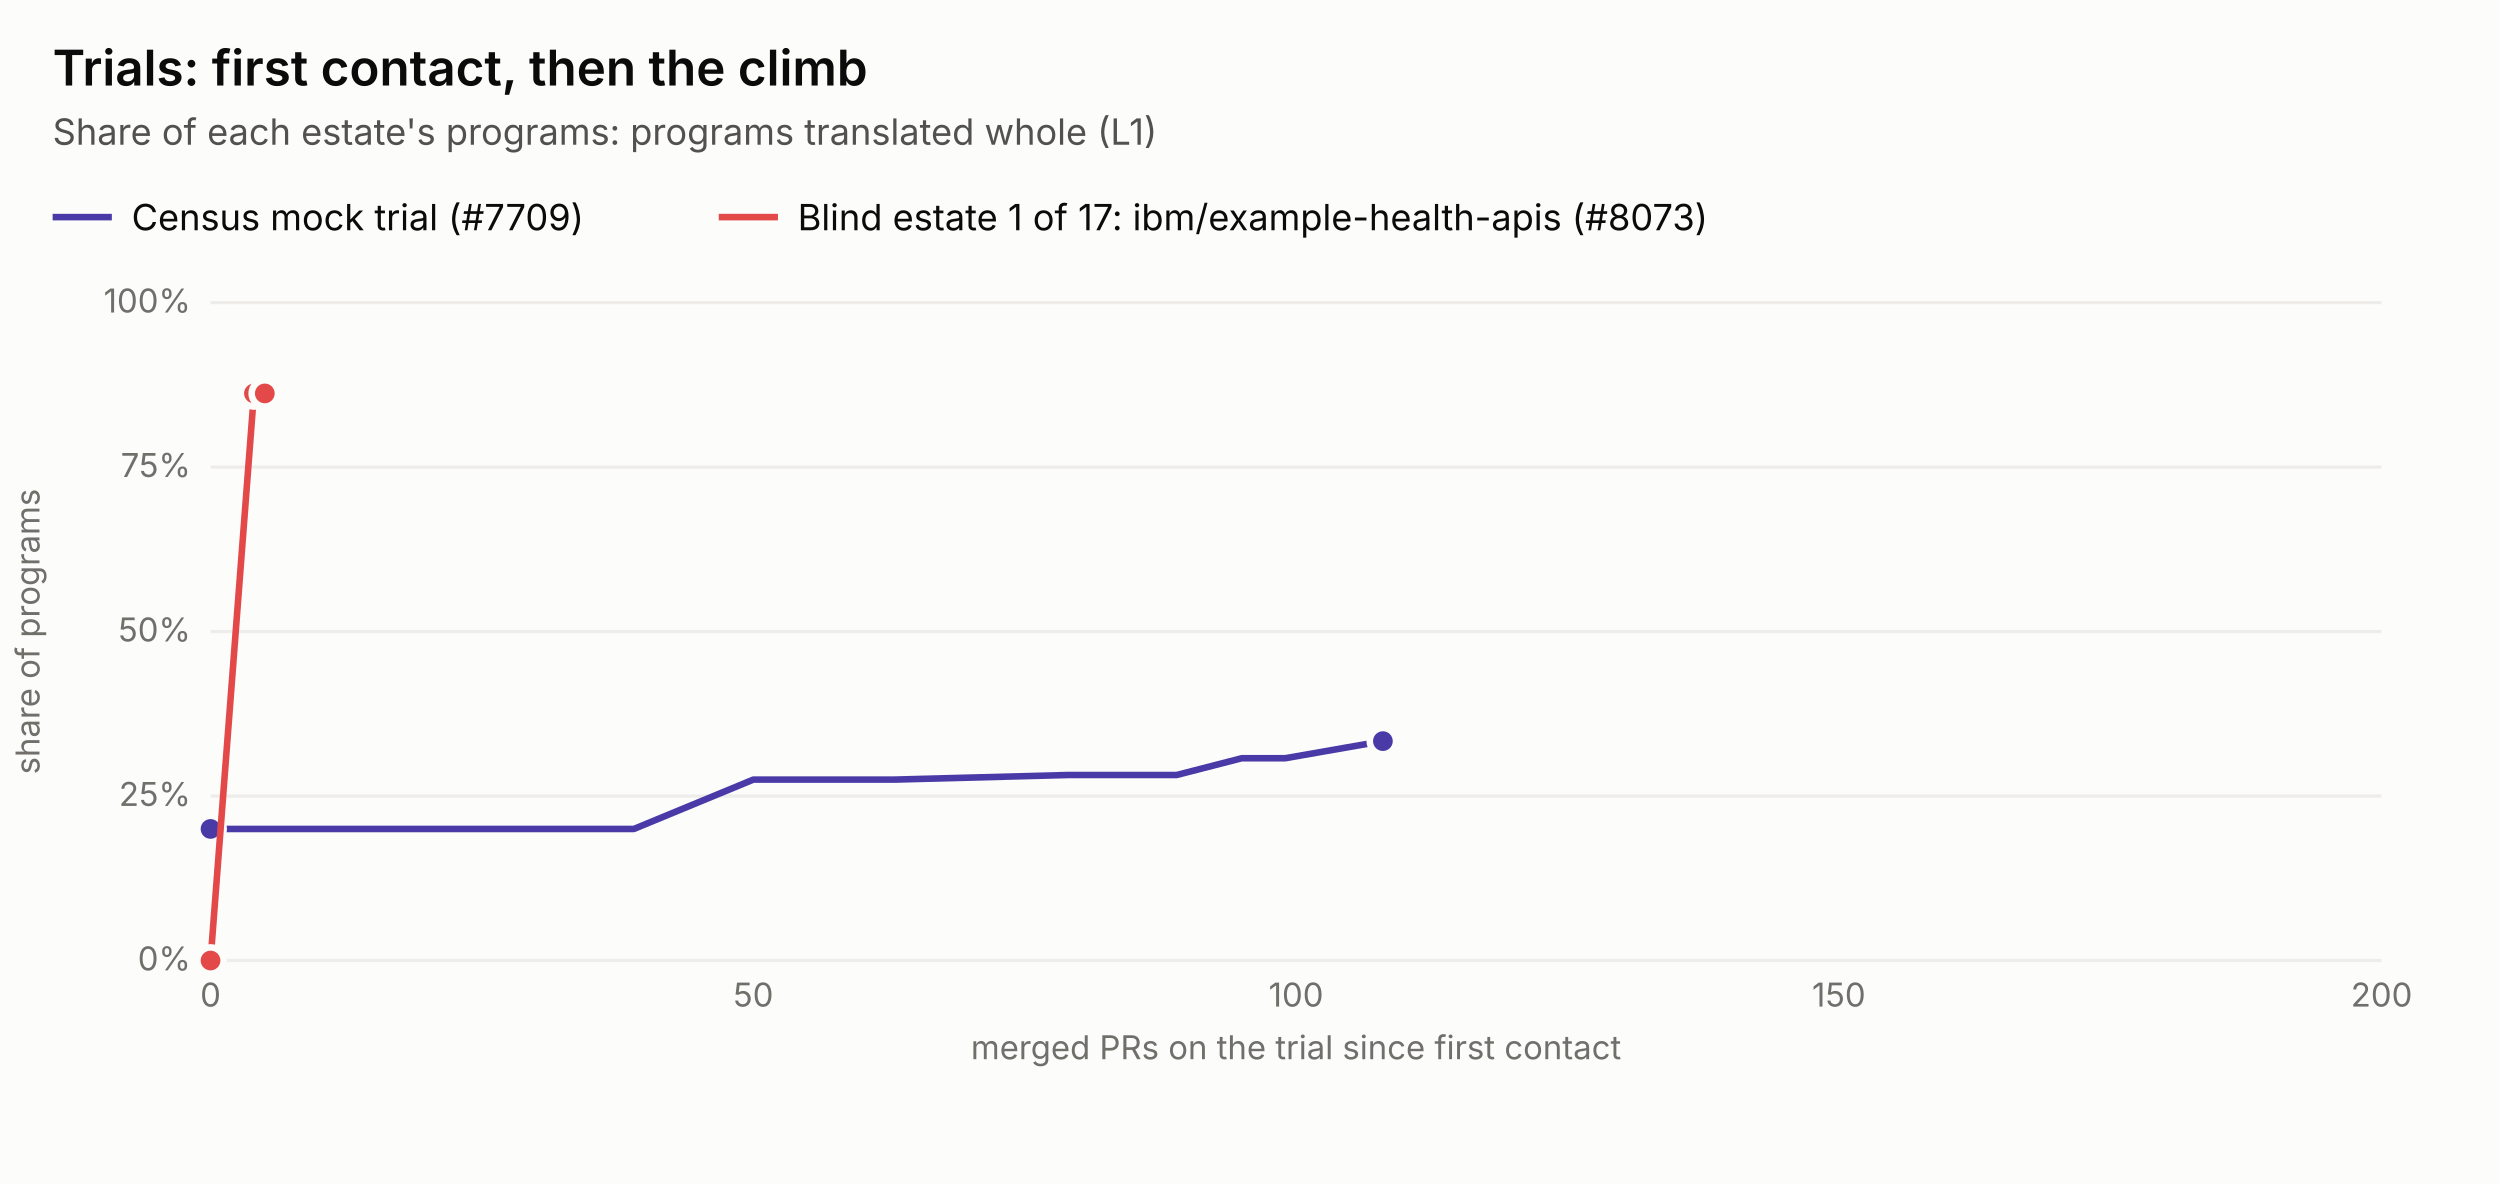
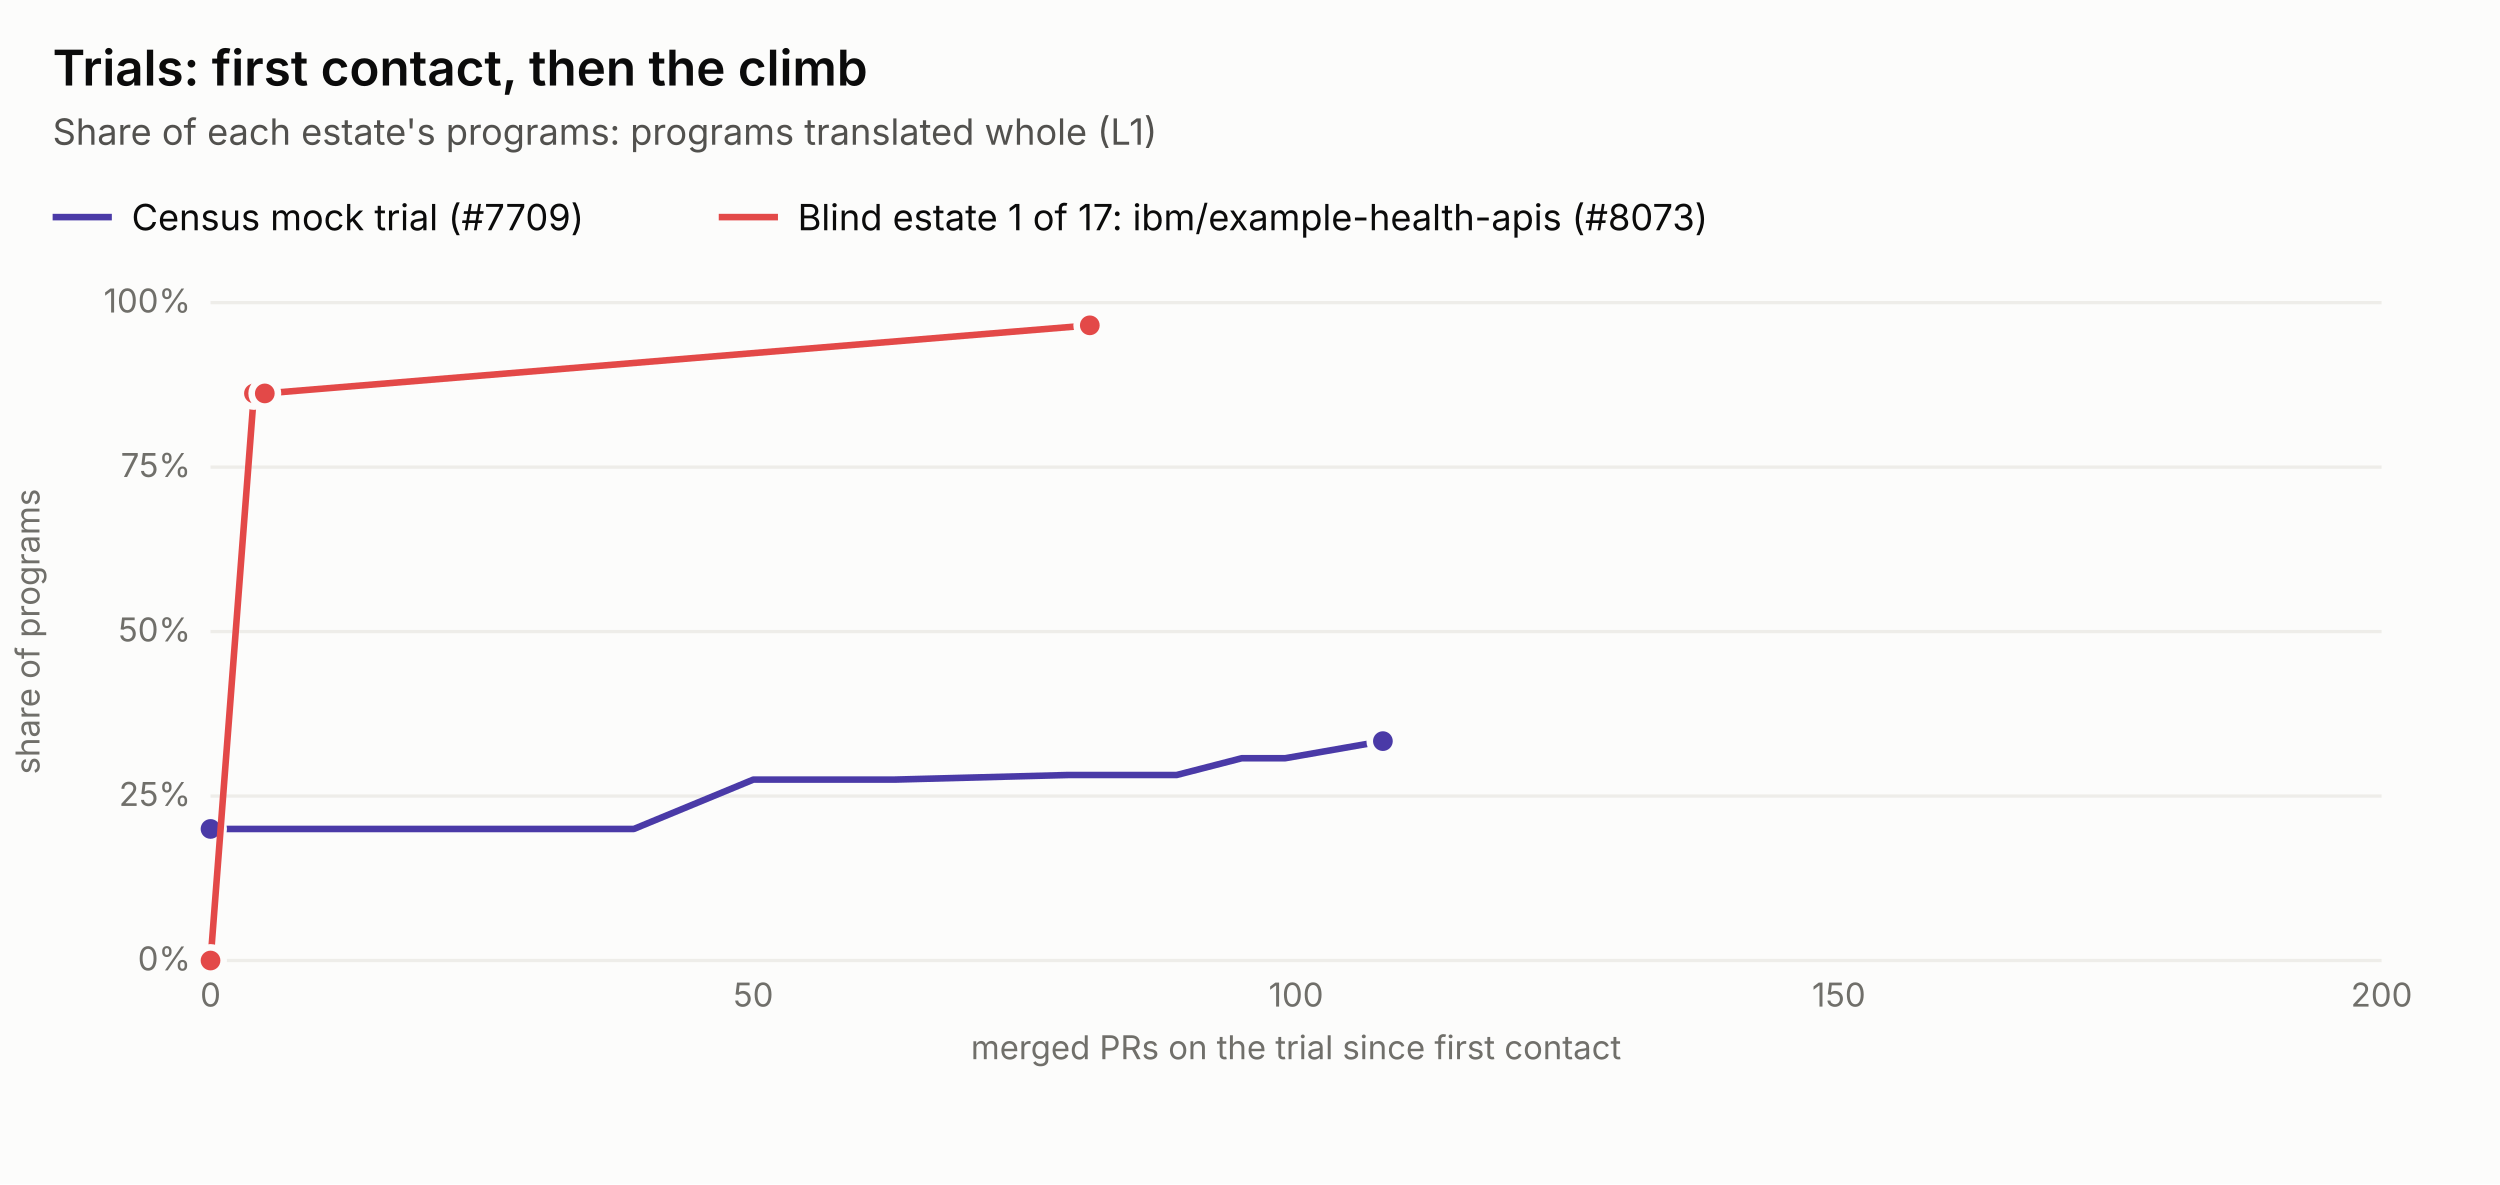
<svg xmlns="http://www.w3.org/2000/svg" viewBox="0 0 760 360" width="760" height="360" font-family="system-ui, -apple-system, Segoe UI, sans-serif" role="img" aria-label="Trials: first contact, then the climb">
  <style>.t{font-size:15px;font-weight:600;fill:#0b0b0b}.s{font-size:11px;fill:#52514e}.a{font-size:10px;fill:#706f6a}.l{font-size:11px;fill:#0b0b0b}</style>
  <rect width="760" height="360" fill="#fcfcfb" />
  <text x="16" y="26" class="t">Trials: first contact, then the climb</text>
  <text x="16" y="44" class="s">Share of each estate's programs: programs translated whole (L1)</text>
  <line x1="64" y1="292.0" x2="724" y2="292.0" stroke="#eeede9" />
  <text x="58" y="295.0" class="a" text-anchor="end">0%</text>
  <line x1="64" y1="242.0" x2="724" y2="242.0" stroke="#eeede9" />
  <text x="58" y="245.0" class="a" text-anchor="end">25%</text>
  <line x1="64" y1="192.0" x2="724" y2="192.0" stroke="#eeede9" />
  <text x="58" y="195.0" class="a" text-anchor="end">50%</text>
  <line x1="64" y1="142.0" x2="724" y2="142.0" stroke="#eeede9" />
  <text x="58" y="145.0" class="a" text-anchor="end">75%</text>
  <line x1="64" y1="92.0" x2="724" y2="92.0" stroke="#eeede9" />
  <text x="58" y="95.0" class="a" text-anchor="end">100%</text>
  <text x="64.0" y="306" class="a" text-anchor="middle">0</text>
  <text x="229.0" y="306" class="a" text-anchor="middle">50</text>
  <text x="394.0" y="306" class="a" text-anchor="middle">100</text>
  <text x="559.0" y="306" class="a" text-anchor="middle">150</text>
  <text x="724.0" y="306" class="a" text-anchor="middle">200</text>
  <text x="394.0" y="322" class="a" text-anchor="middle">merged PRs on the trial since first contact</text>
  <text x="12" y="192.0" class="a" transform="rotate(-90 12 192.0)" text-anchor="middle">share of programs</text>
  <polyline points="64.0,252.0 73.9,252.0 93.7,252.0 113.5,252.0 172.9,252.0 192.7,252.0 229.0,237.0 248.8,237.0 271.9,237.0 324.7,235.6 357.7,235.6 377.5,230.5 390.7,230.5 420.4,225.3" fill="none" stroke="#4a3aa7" stroke-width="2" stroke-linejoin="round" />
  <circle cx="64.0" cy="252.0" r="4" fill="#4a3aa7" stroke="#fcfcfb" stroke-width="2" />
  <circle cx="420.4" cy="225.3" r="4" fill="#4a3aa7" stroke="#fcfcfb" stroke-width="2" />
  <line x1="16" y1="66" x2="34" y2="66" stroke="#4a3aa7" stroke-width="2" />
  <text x="40" y="70" class="l">Census mock trial (#7709)</text>
-   <polyline points="64.0,292.0 77.2,119.6 80.5,119.6" fill="none" stroke="#e34948" stroke-width="2" stroke-linejoin="round" />
+   <polyline points="64.0,292.0 77.2,119.6 80.5,119.6 331.3,98.9" fill="none" stroke="#e34948" stroke-width="2" stroke-linejoin="round" />
  <circle cx="64.0" cy="292.0" r="4" fill="#e34948" stroke="#fcfcfb" stroke-width="2" />
  <circle cx="77.2" cy="119.6" r="4" fill="#e34948" stroke="#fcfcfb" stroke-width="2" />
  <circle cx="80.5" cy="119.6" r="4" fill="#e34948" stroke="#fcfcfb" stroke-width="2" />
+   <circle cx="331.3" cy="98.9" r="4" fill="#e34948" stroke="#fcfcfb" stroke-width="2" />
  <line x1="218.5" y1="66" x2="236.5" y2="66" stroke="#e34948" stroke-width="2" />
  <text x="242.5" y="70" class="l">Blind estate 1 of 17: ibm/example-health-apis (#8073)</text>
</svg>
